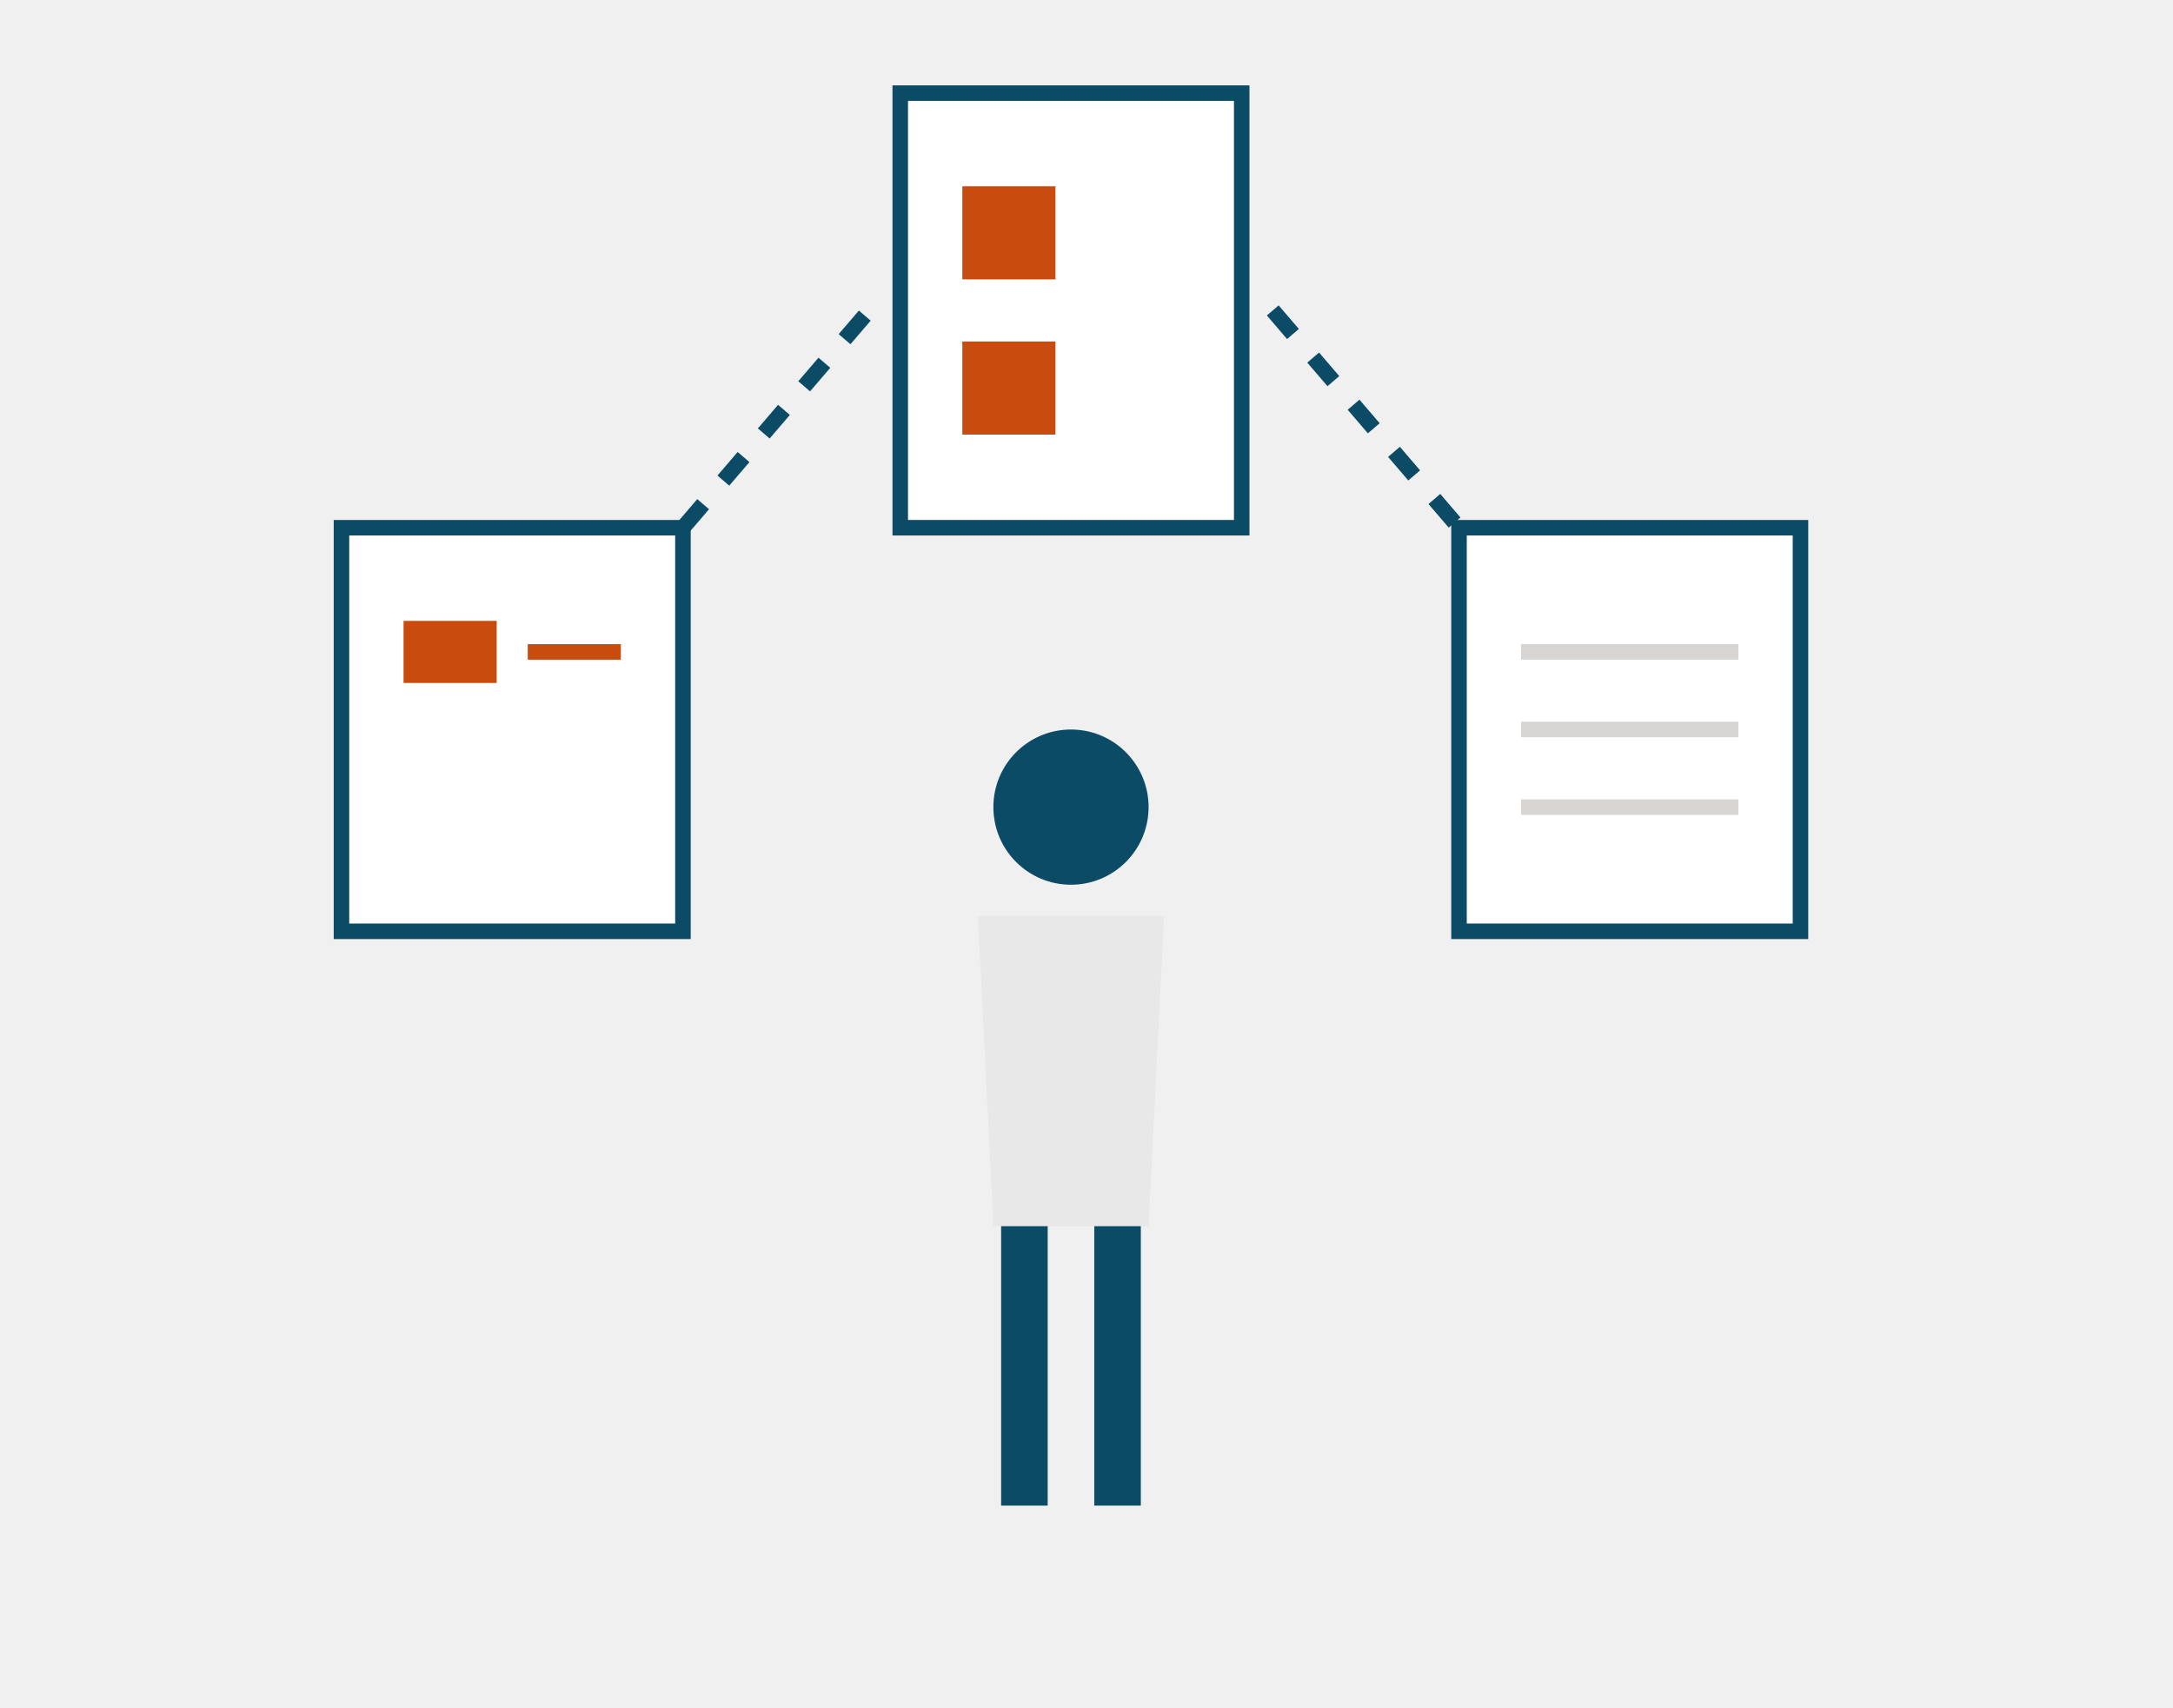
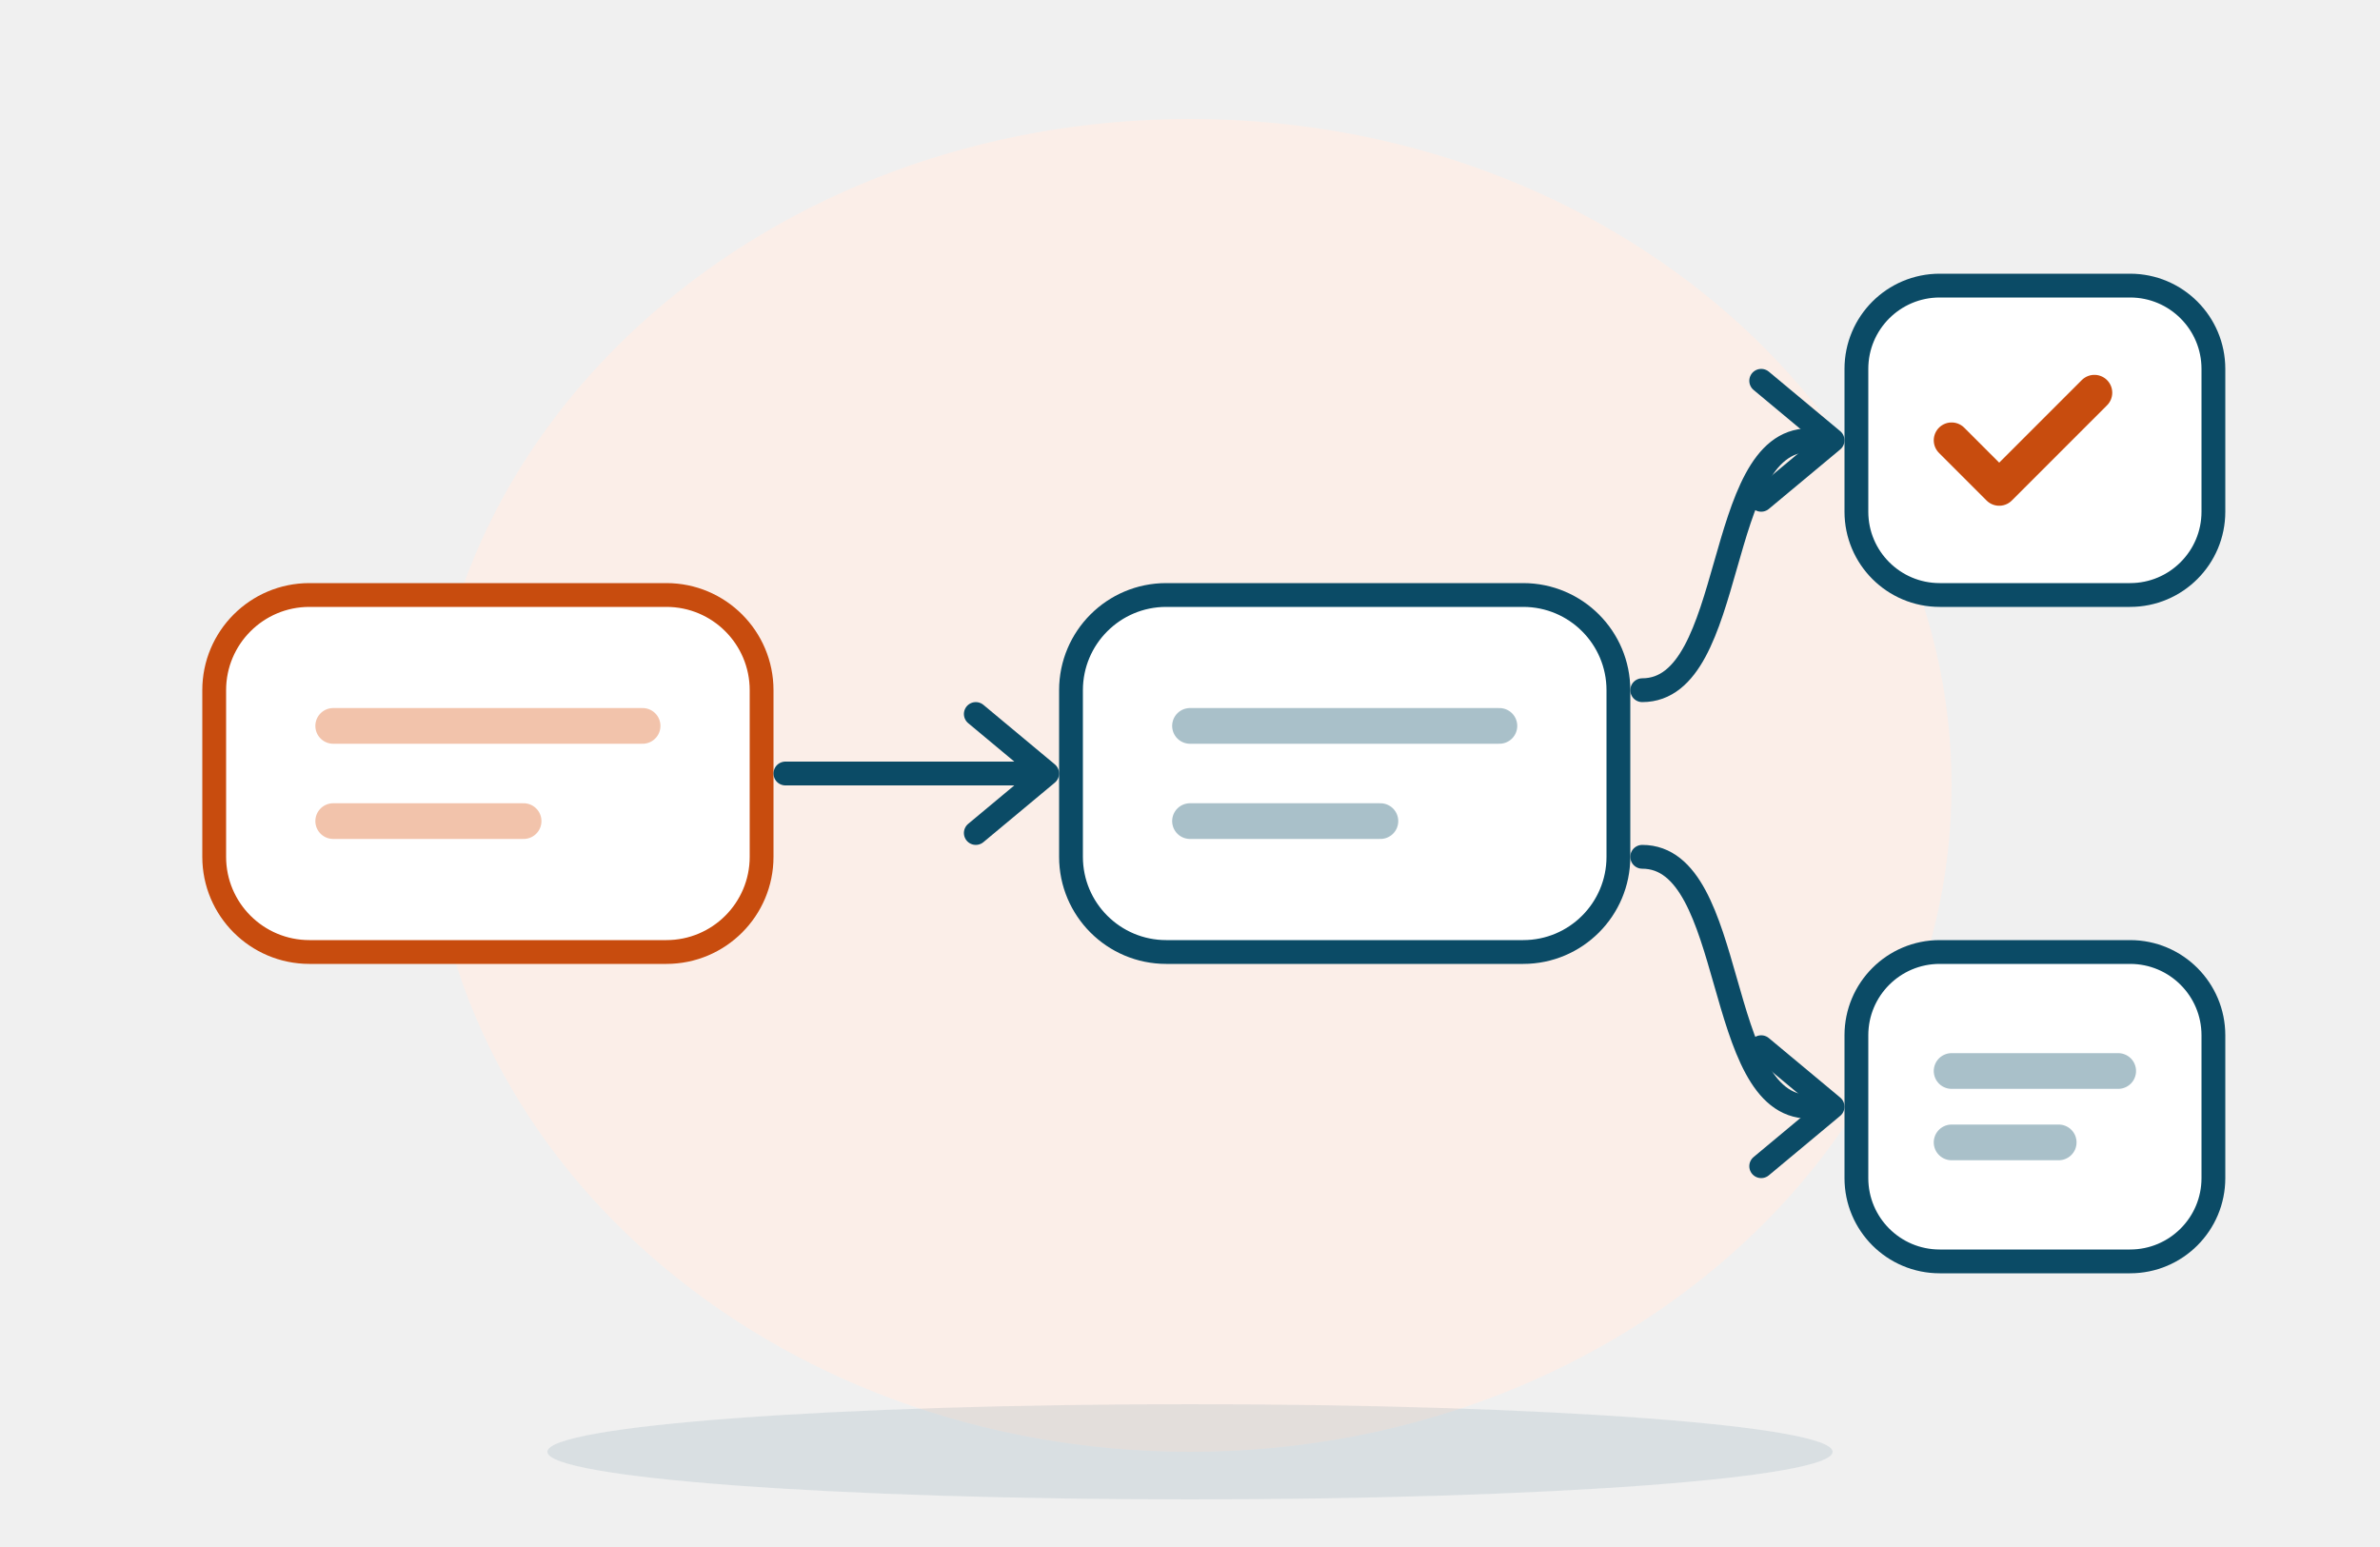
- <svg xmlns="http://www.w3.org/2000/svg" width="140" height="110" viewBox="0 0 140 110" fill="none">
-   <rect x="58" y="6" width="22" height="28" fill="#fff" stroke="#0B4B66" />
-   <rect x="62" y="12" width="6" height="6" fill="#C84C0E" />
-   <rect x="62" y="22" width="6" height="6" fill="#C84C0E" />
-   <rect x="22" y="34" width="22" height="26" fill="#fff" stroke="#0B4B66" />
-   <rect x="26" y="40" width="6" height="4" fill="#C84C0E" />
-   <path d="M34 42h6" stroke="#C84C0E" />
-   <rect x="94" y="34" width="22" height="26" fill="#fff" stroke="#0B4B66" />
-   <path d="M98 42h14M98 47h14M98 52h14" stroke="#D6D5D4" />
-   <path d="M44 34l12-14M82 20l12 14" stroke="#0B4B66" stroke-dasharray="2 2" />
-   <circle cx="69" cy="52" r="5" fill="#0B4B66" />
-   <path d="M63 59h12l-1 20h-10z" fill="#E8E8E8" />
-   <path d="M66 79v18M72 79v18" stroke="#0B4B66" stroke-width="3" />
+ <svg xmlns="http://www.w3.org/2000/svg" width="200" height="130" viewBox="0 0 200 130" fill="none">
+   <ellipse cx="100" cy="66" rx="64" ry="56" fill="#FBEEE8" />
+   <ellipse cx="100" cy="122" rx="54" ry="4" fill="rgba(11, 75, 102, 0.1)" />
+   <rect x="18" y="50" width="46" height="30" rx="8" fill="#fff" stroke="#C84C0E" stroke-width="2" stroke-linecap="round" stroke-linejoin="round" />
+   <path d="M28 61h26M28 69h16" stroke="#F2C3AB" stroke-width="3" stroke-linecap="round" />
+   <path d="M66 65h20" stroke="#0B4B66" stroke-width="2" stroke-linecap="round" stroke-linejoin="round" />
+   <path d="M82 60l6 5-6 5" stroke="#0B4B66" stroke-width="2" stroke-linecap="round" stroke-linejoin="round" />
+   <rect x="90" y="50" width="46" height="30" rx="8" fill="#fff" stroke="#0B4B66" stroke-width="2" stroke-linecap="round" stroke-linejoin="round" />
+   <path d="M100 61h26M100 69h16" stroke="rgba(11, 75, 102, 0.35)" stroke-width="3" stroke-linecap="round" />
+   <path d="M138 58c8 0 6-21 14-21" stroke="#0B4B66" stroke-width="2" stroke-linecap="round" stroke-linejoin="round" />
+   <path d="M148 32l6 5-6 5" stroke="#0B4B66" stroke-width="2" stroke-linecap="round" stroke-linejoin="round" />
+   <path d="M138 72c8 0 6 21 14 21" stroke="#0B4B66" stroke-width="2" stroke-linecap="round" stroke-linejoin="round" />
+   <path d="M148 88l6 5-6 5" stroke="#0B4B66" stroke-width="2" stroke-linecap="round" stroke-linejoin="round" />
+   <rect x="156" y="24" width="30" height="26" rx="7" fill="#fff" stroke="#0B4B66" stroke-width="2" stroke-linecap="round" stroke-linejoin="round" />
+   <path d="M164 37l4 4 8-8" stroke="#C84C0E" stroke-width="3" stroke-linecap="round" stroke-linejoin="round" />
+   <rect x="156" y="80" width="30" height="26" rx="7" fill="#fff" stroke="#0B4B66" stroke-width="2" stroke-linecap="round" stroke-linejoin="round" />
+   <path d="M164 90h14M164 96h9" stroke="rgba(11, 75, 102, 0.35)" stroke-width="3" stroke-linecap="round" />
</svg>
